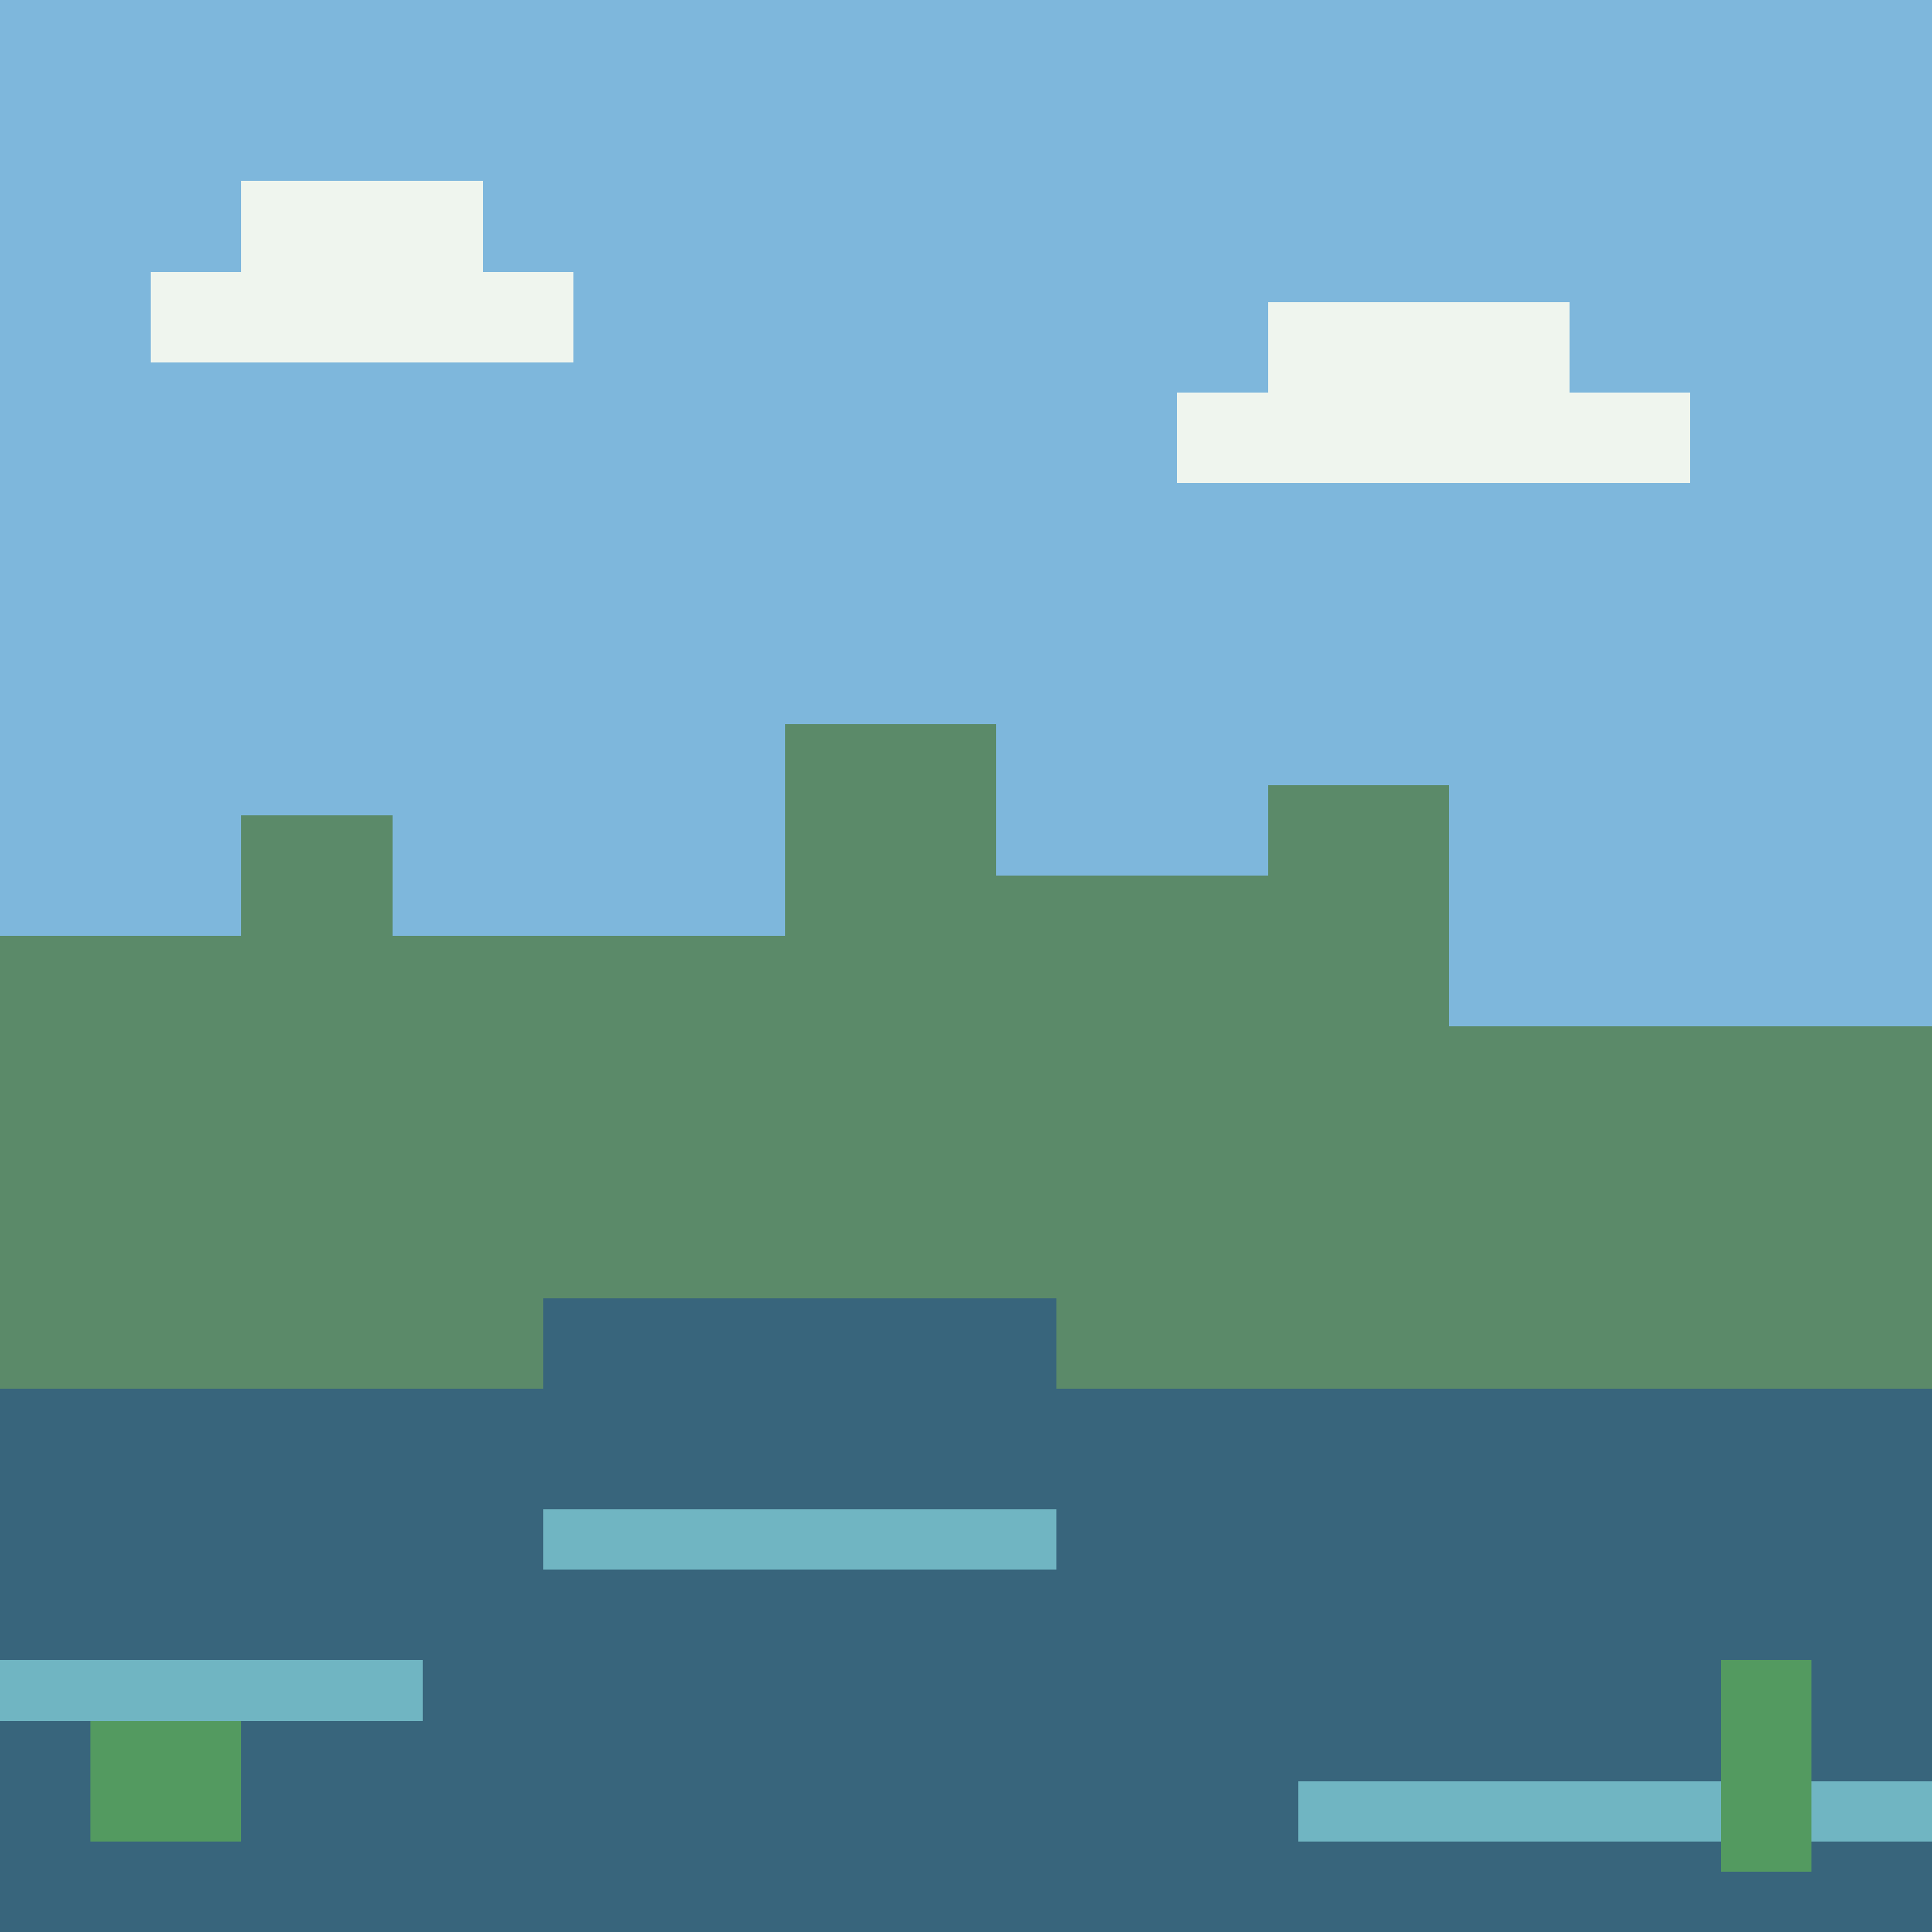
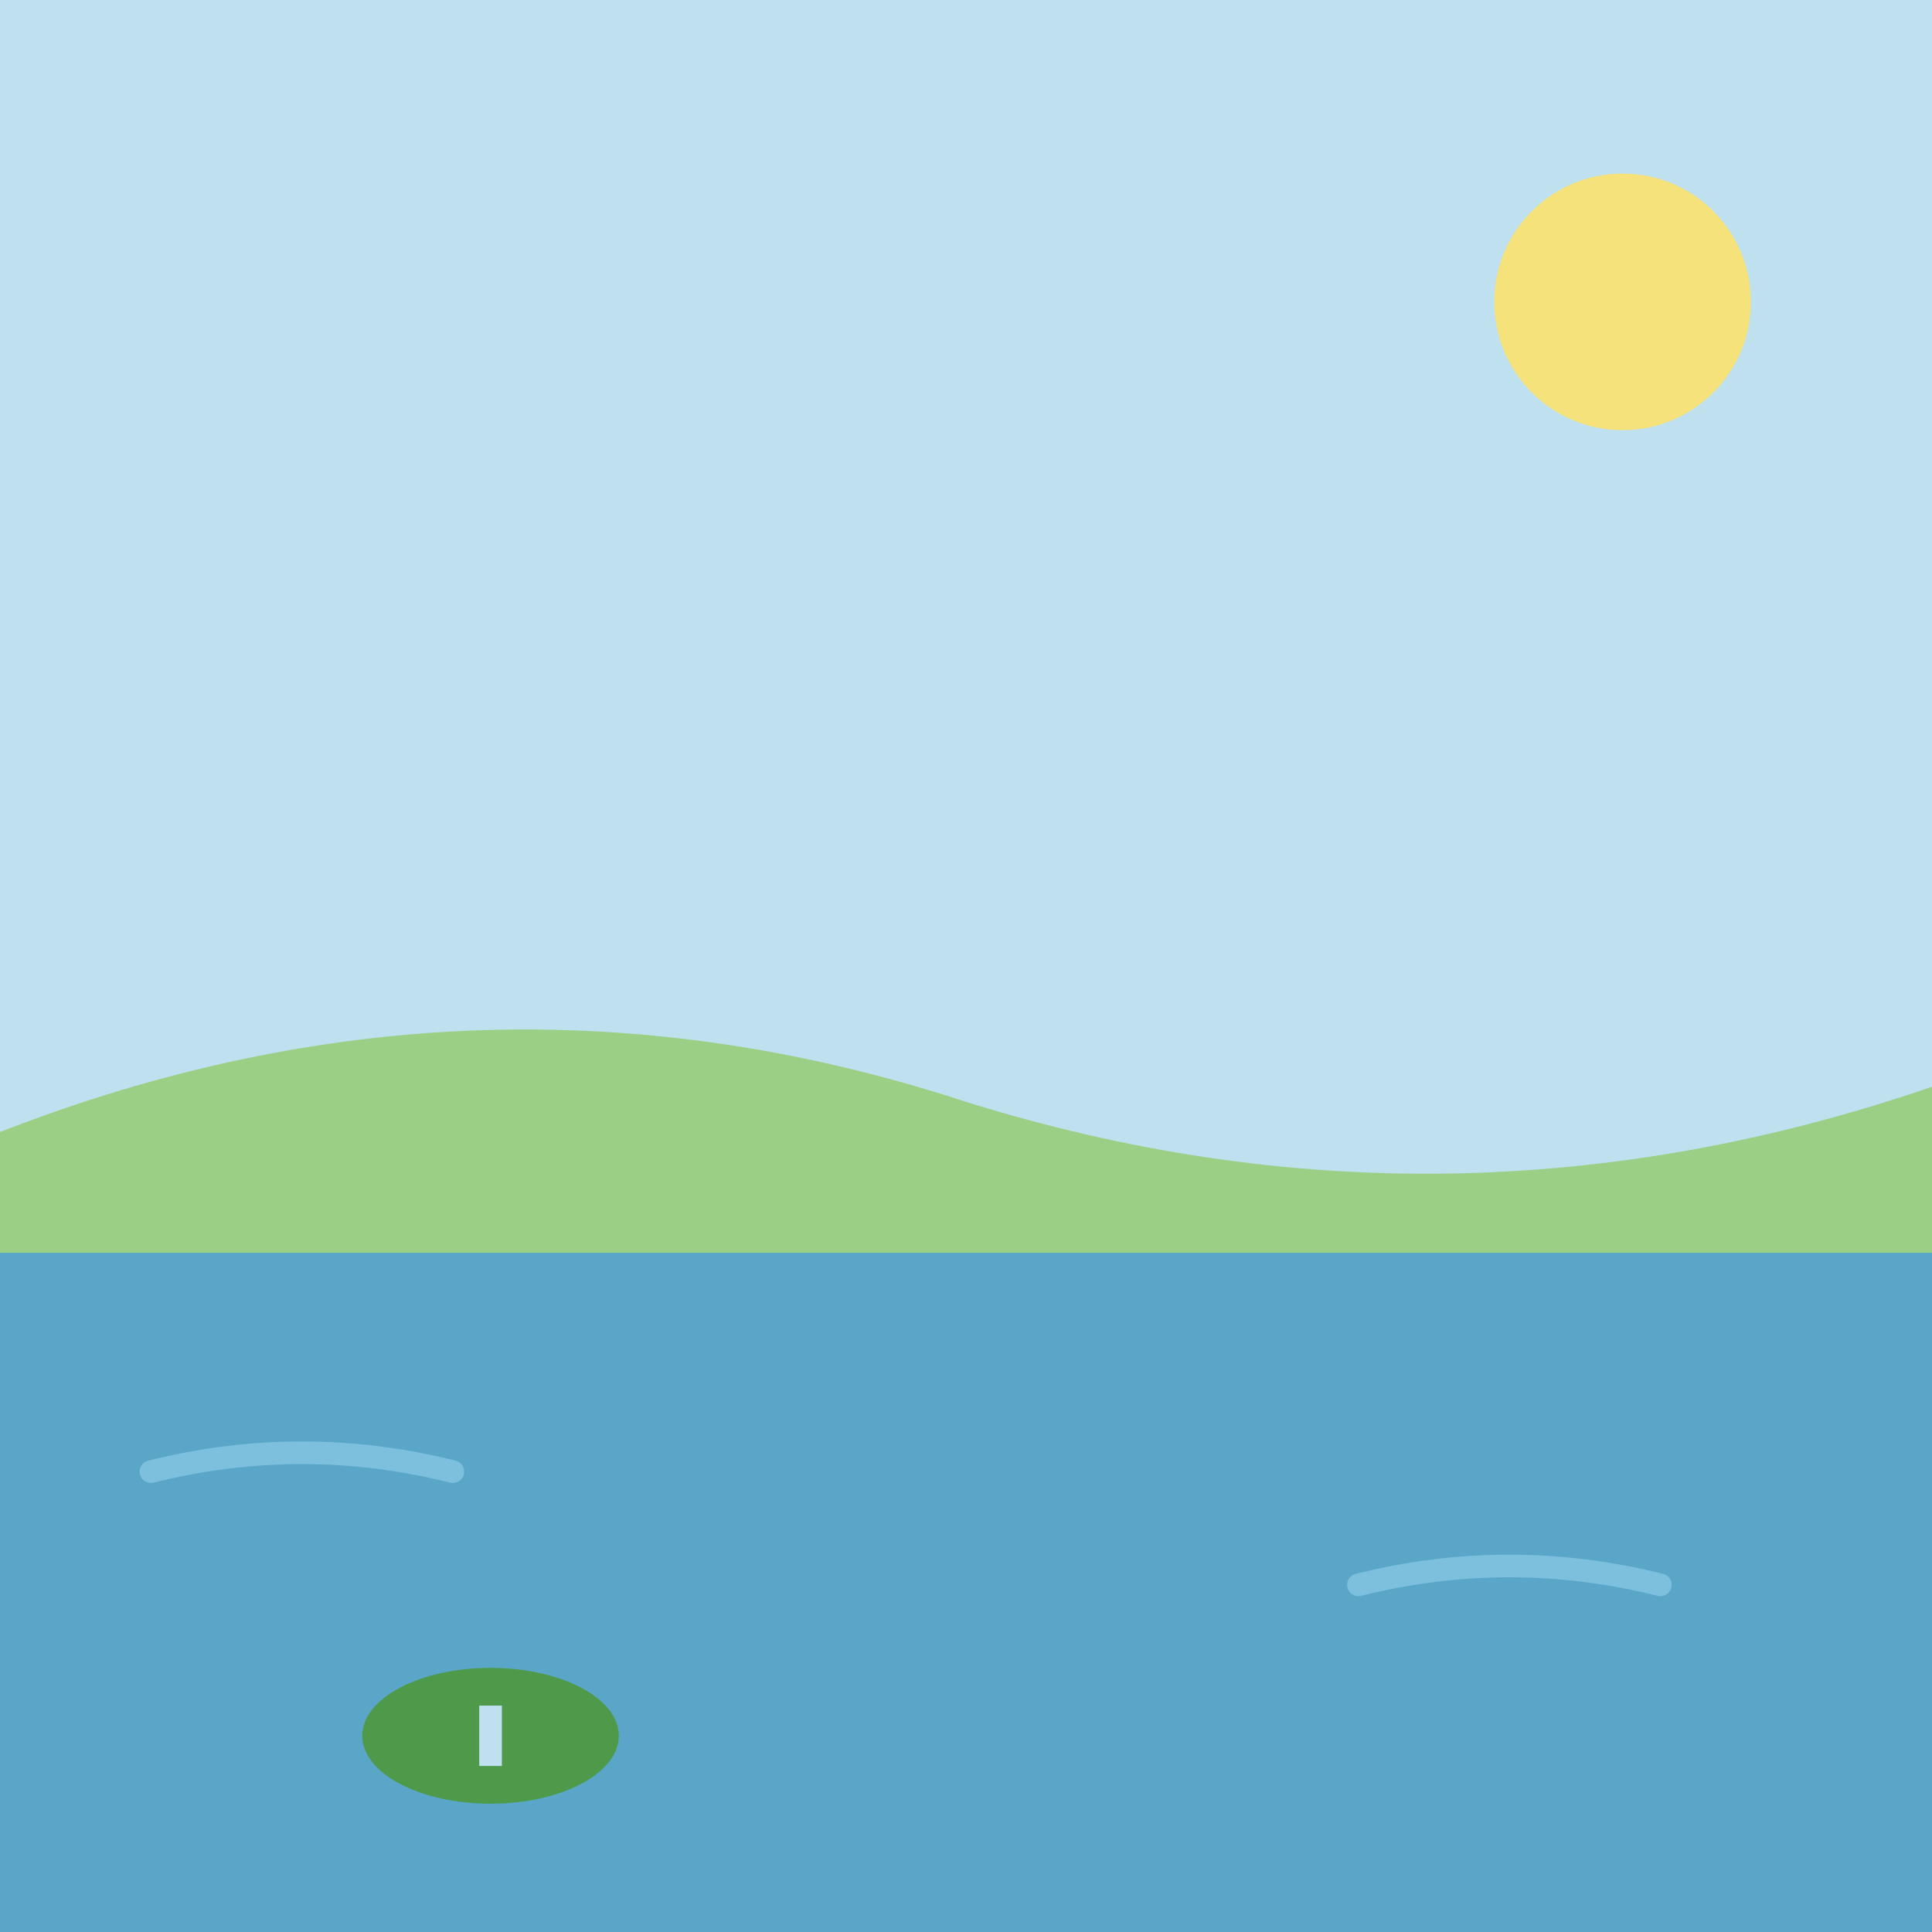
- <svg xmlns="http://www.w3.org/2000/svg" width="64" height="64" viewBox="0 0 64 64" shape-rendering="crispEdges" aria-hidden="true">
-   <rect width="64" height="64" fill="#7eb7dc" />
-   <path d="M0 31h8v-4h5v4h13v-7h7v5h9v-3h6v8h16v30H0z" fill="#5b8a69" />
-   <path d="M0 46h18v-3h17v3h29v18H0z" fill="#38657c" />
-   <rect x="5" y="9" width="14" height="3" fill="#eff5ee" />
-   <rect x="8" y="6" width="8" height="3" fill="#eff5ee" />
-   <rect x="39" y="13" width="17" height="3" fill="#eff5ee" />
-   <rect x="42" y="10" width="10" height="3" fill="#eff5ee" />
-   <path d="M0 55h14v2H0m18-7h17v2H18m25 7h21v2H43" fill="#70b5c2" />
-   <rect x="3" y="57" width="5" height="4" fill="#539a60" />
-   <rect x="57" y="55" width="3" height="7" fill="#539a60" />
+ <svg xmlns="http://www.w3.org/2000/svg" width="512" height="512" viewBox="0 0 512 512" aria-hidden="true">
+   <rect x="0" y="0" width="512" height="512" fill="#bfe0ef" />
+   <path d="M0 300 Q128 250 256 292 Q384 332 512 288 L512 340 L0 340 Z" fill="#9ccf86" />
+   <rect x="0" y="332" width="512" height="180" fill="#5aa6c9" />
+   <path d="M40 390 Q80 380 120 390" fill="none" stroke="#7cc0dd" stroke-width="6" stroke-linecap="round" />
+   <path d="M360 420 Q400 410 440 420" fill="none" stroke="#7cc0dd" stroke-width="6" stroke-linecap="round" />
+   <path d="M96 460 a34 18 0 1 0 68 0 a34 18 0 1 0 -68 0 Z" fill="#4f9a4a" />
+   <path d="M130 452 L130 468" stroke="#bfe0ef" stroke-width="6" />
+   <circle cx="430" cy="80" r="34" fill="#f6e27a" />
</svg>
